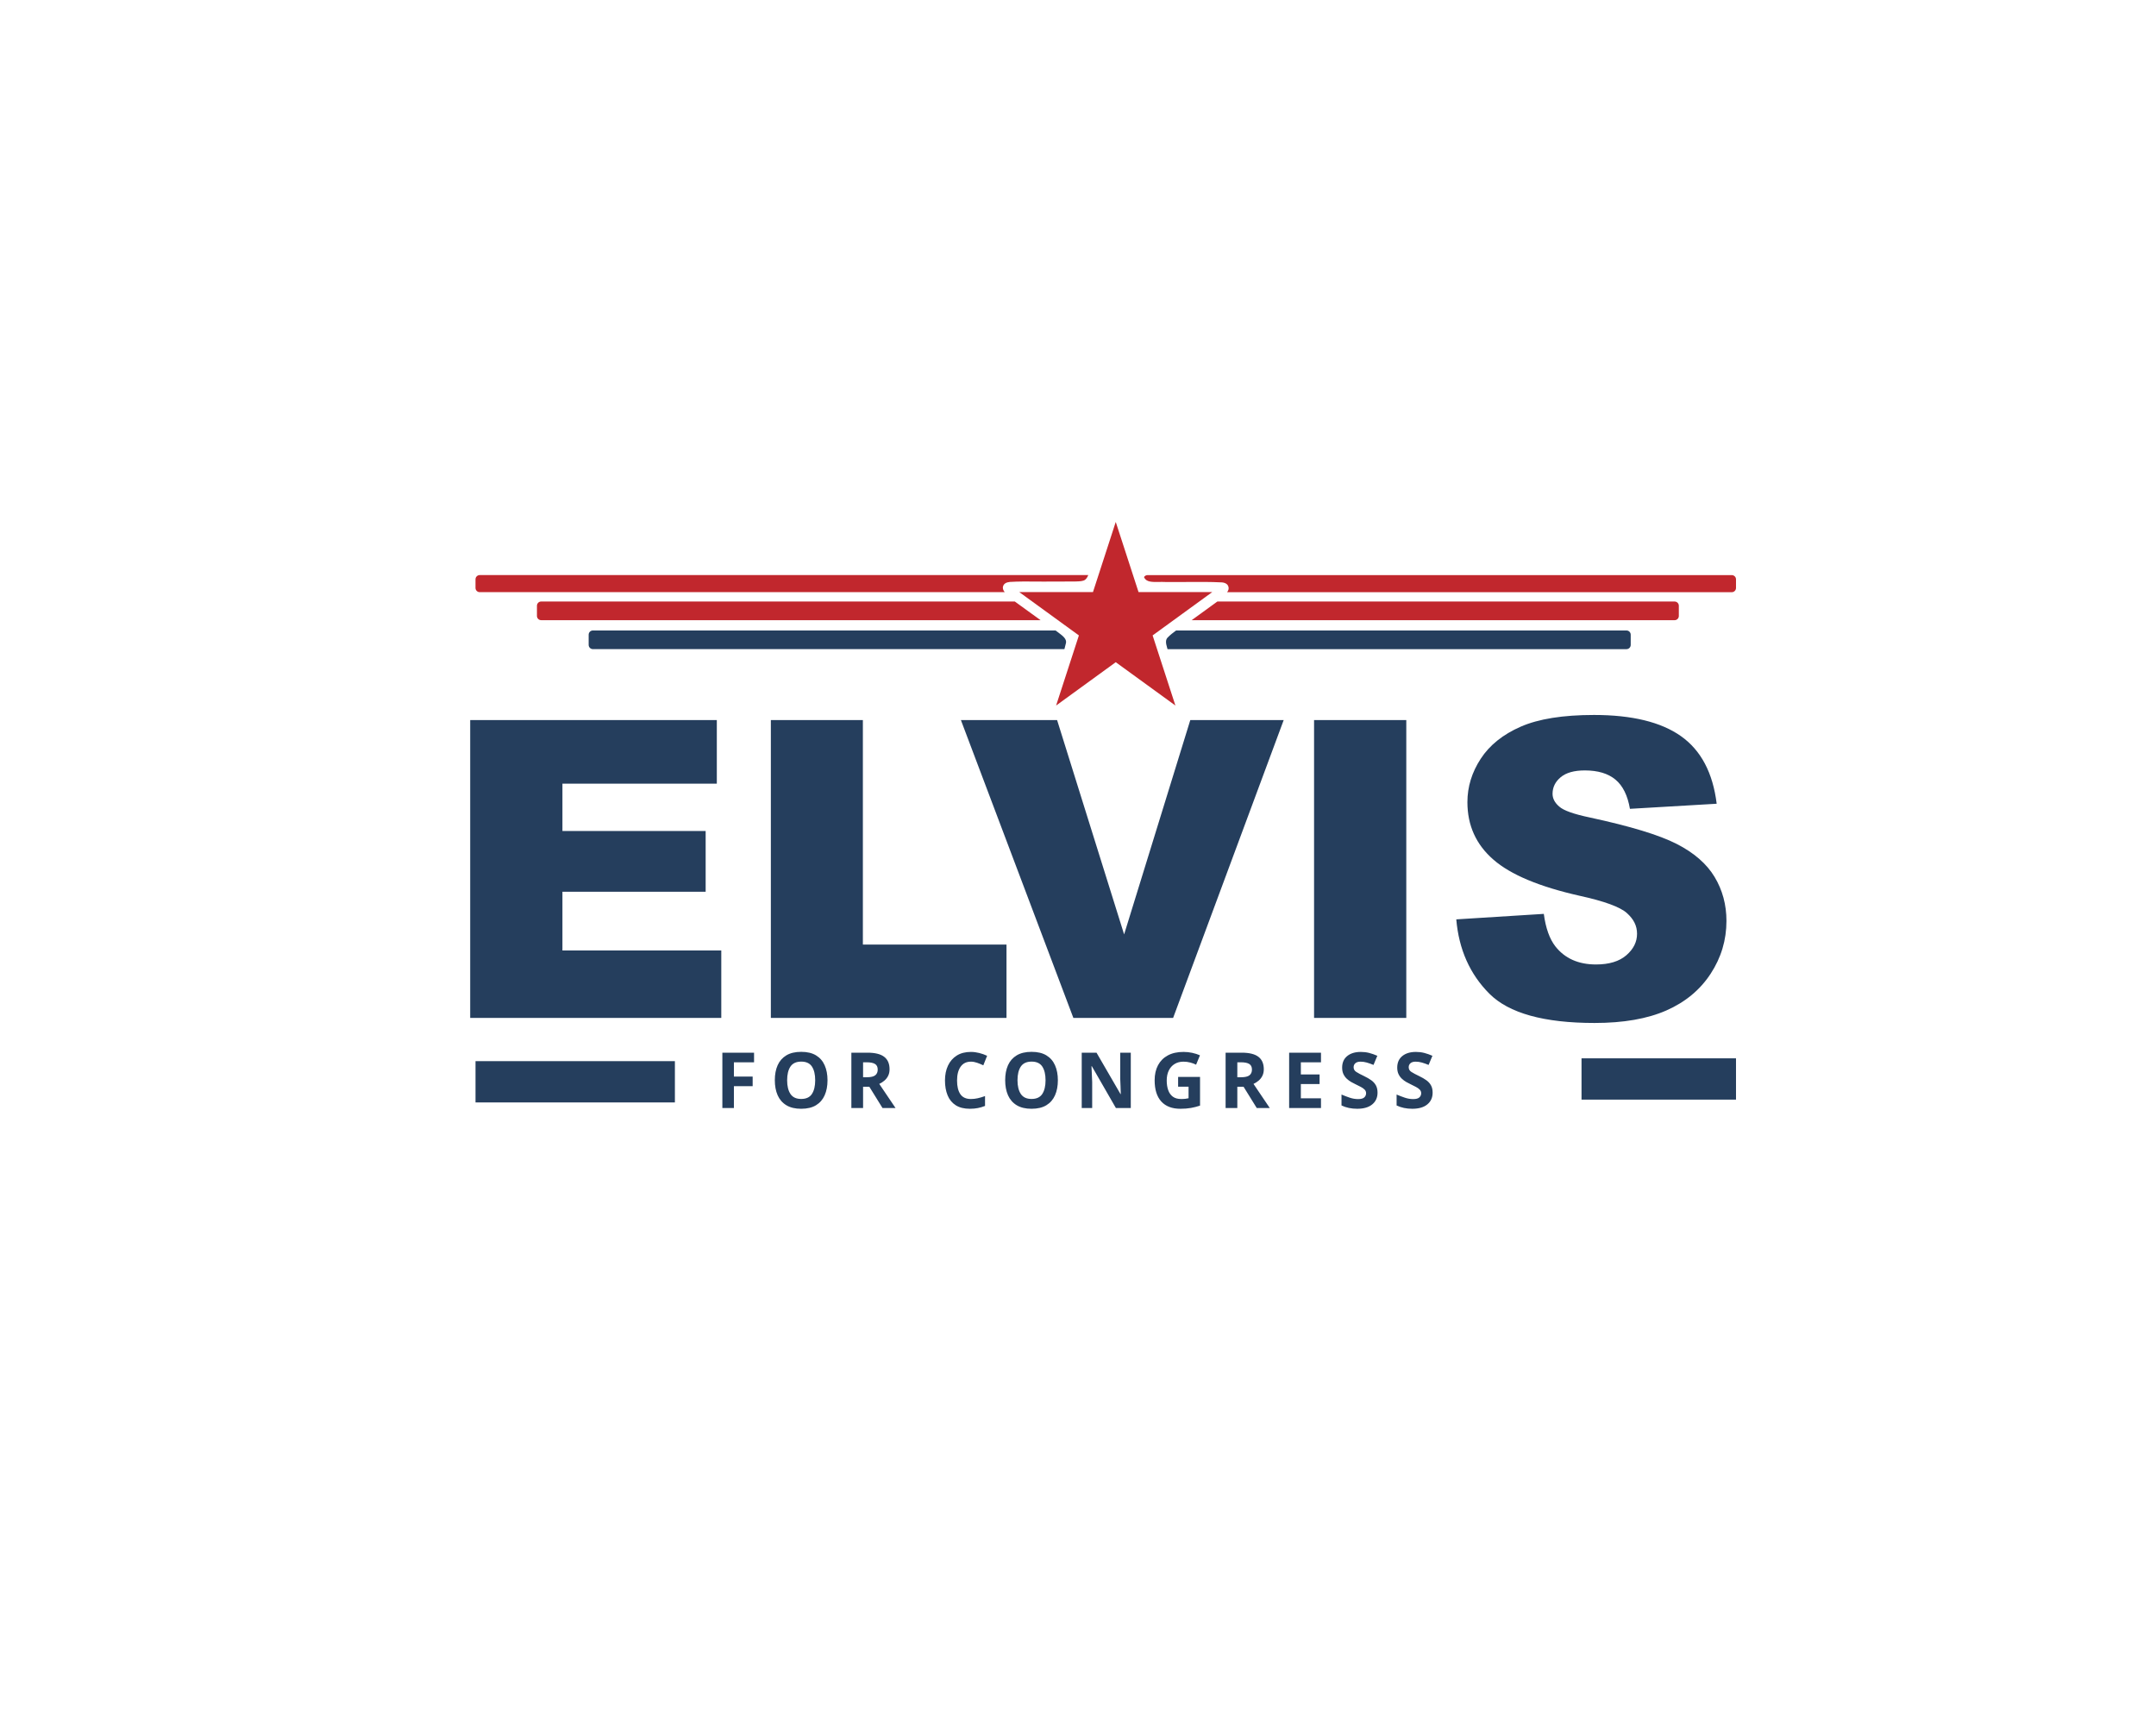
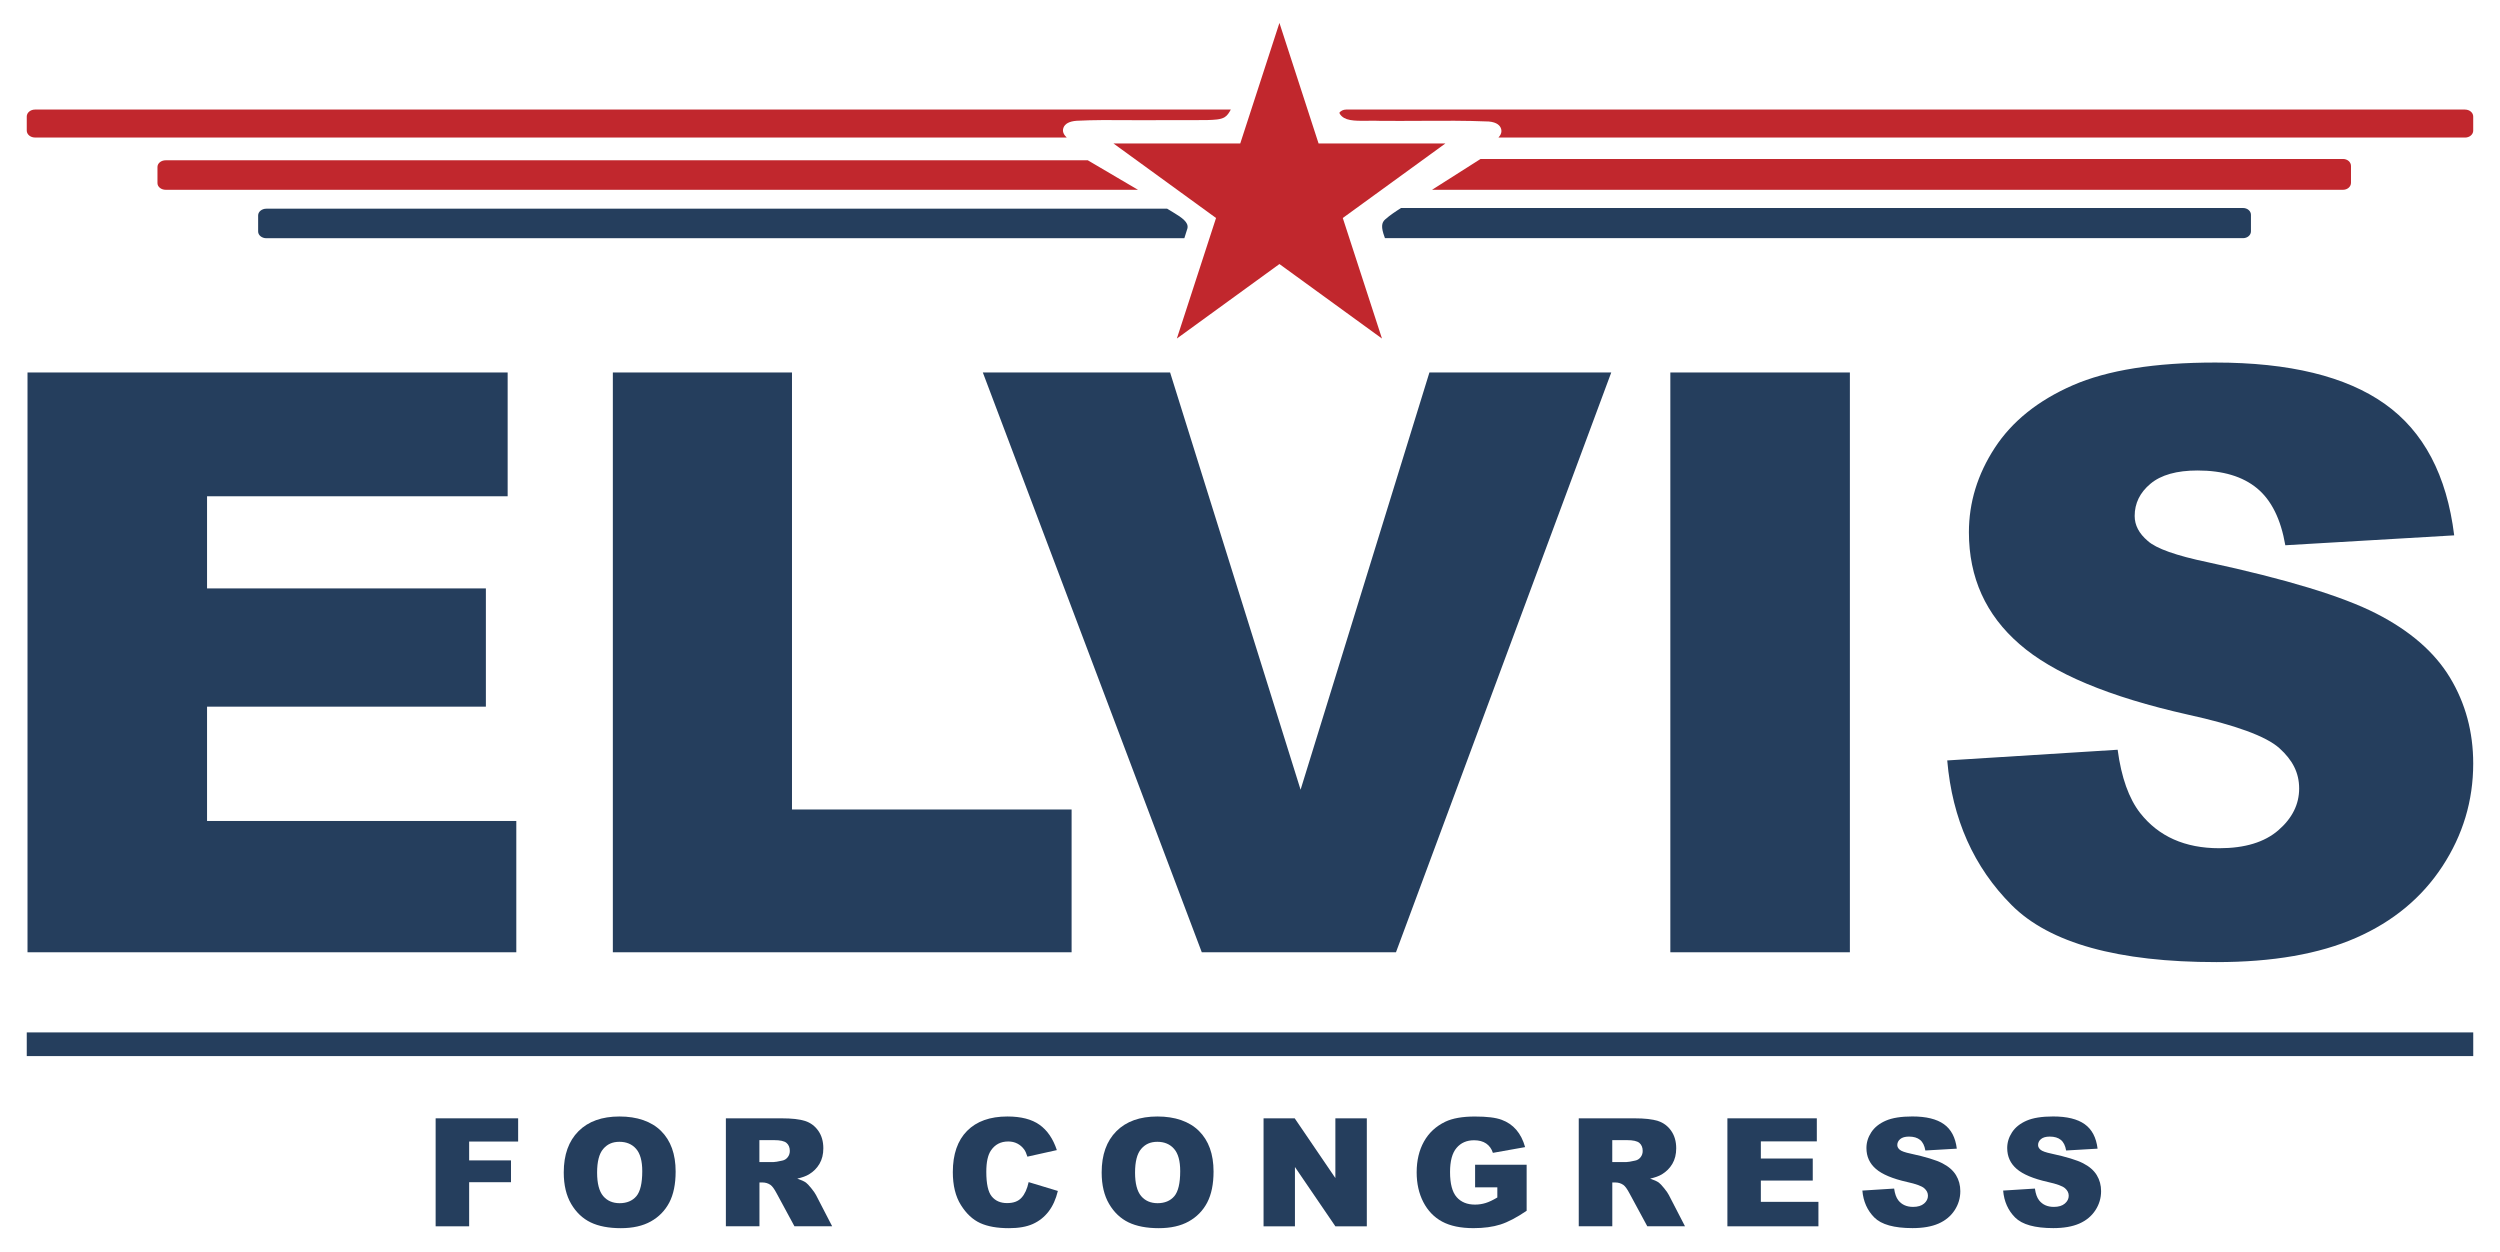
- <svg xmlns="http://www.w3.org/2000/svg" id="Layer_1" version="1.1" viewBox="0 0 1280 1024">
+ <svg xmlns="http://www.w3.org/2000/svg" id="Layer_1" version="1.1" viewBox="0 0 762.39 381.52">
  <defs>
    <style>
      .st0 {
        fill: #c1272d;
      }

      .st1 {
-         font-family: Arial-Black, 'Arial Black';
-         font-size: 46px;
-         font-weight: 800;
-         letter-spacing: .16em;
-       }
- 
-       .st1, .st2 {
        fill: #253e5d;
      }
    </style>
  </defs>
-   <path class="st2" d="M279.15,427.45h146.42v37.75h-91.66v28.1h85.03v36.06h-85.03v34.86h94.31v40.04h-149.07v-176.81Z" />
-   <path class="st2" d="M457.65,427.45h54.63v133.27h85.27v43.54h-139.9v-176.81Z" />
-   <path class="st2" d="M570.48,427.45h57.11l39.79,127.24,39.29-127.24h55.45l-65.65,176.81h-59.22l-66.77-176.81Z" />
-   <path class="st2" d="M780.15,427.45h54.75v176.81h-54.75v-176.81Z" />
-   <path class="st2" d="M864.57,545.76l51.98-3.26c1.12,8.44,3.42,14.88,6.87,19.3,5.63,7.16,13.67,10.73,24.12,10.73,7.8,0,13.81-1.83,18.03-5.49,4.22-3.66,6.33-7.9,6.33-12.72s-2.01-8.68-6.03-12.3-13.35-7.04-27.98-10.25c-23.96-5.39-41.05-12.54-51.26-21.47-10.29-8.92-15.44-20.3-15.44-34.13,0-9.08,2.63-17.67,7.9-25.75,5.27-8.08,13.19-14.43,23.76-19.06,10.57-4.62,25.07-6.94,43.48-6.94,22.59,0,39.82,4.2,51.68,12.6,11.86,8.4,18.92,21.77,21.17,40.1l-51.5,3.02c-1.37-7.96-4.24-13.75-8.62-17.37-4.38-3.62-10.43-5.43-18.15-5.43-6.35,0-11.14,1.35-14.35,4.04-3.22,2.69-4.82,5.97-4.82,9.83,0,2.82,1.33,5.35,3.98,7.6,2.57,2.33,8.68,4.5,18.33,6.51,23.88,5.15,40.99,10.35,51.32,15.62,10.33,5.27,17.85,11.8,22.55,19.6,4.7,7.8,7.06,16.52,7.06,26.17,0,11.34-3.14,21.79-9.41,31.36-6.27,9.57-15.04,16.83-26.29,21.77-11.26,4.95-25.45,7.42-42.57,7.42-30.07,0-50.9-5.79-62.47-17.37s-18.13-26.29-19.66-44.14Z" />
-   <rect class="st2" x="938.94" y="628.25" width="91.71" height="24.51" />
-   <text class="st1" transform="translate(424.72 657.74)">
-     <tspan x="0" y="0">FOR CONGRESS</tspan>
-   </text>
-   <rect class="st2" x="282.31" y="629.92" width="118.37" height="24.51" />
-   <path class="st0" d="M1028.14,341.39h-346.83c-.89,0-1.67.47-2.11,1.16.06.15.12.32.19.47,1.36,2.41,4.22,2.53,8.73,2.44,1.16-.02,2.36-.05,3.48.02,4.19.06,8.55.03,12.76,0,6.96-.05,14.16-.11,21,.24h.11c2.66.27,3.56,1.55,3.85,2.59.34,1.22-.06,2.27-.8,3.23h299.62c1.39,0,2.51-1.12,2.51-2.51v-5.12c0-1.39-1.12-2.51-2.51-2.51Z" />
-   <path class="st2" d="M965.64,374.26h-267.39c-1.79,1.3-3.48,2.61-4.97,4.14-1.28,1.24-1.35,3.03-.28,6.43.05.17.11.35.16.52h272.48c1.38,0,2.5-1.12,2.5-2.5v-6.08c0-1.38-1.12-2.5-2.5-2.5Z" />
-   <path class="st0" d="M612.65,364.44c-3.37-2.43-6.82-4.91-10.16-7.37h-281.2c-1.39,0-2.51,1.13-2.51,2.51v6.06c0,1.39,1.13,2.51,2.51,2.51h296.51c-1.72-1.25-3.45-2.49-5.15-3.72Z" />
-   <path class="st0" d="M595.52,348.04c.43-1.5,1.78-2.37,3.99-2.59,5.26-.32,10.53-.28,15.63-.23,3.07.03,6.25.06,9.33,0,1.63,0,3.23,0,4.82,0,3.03,0,6.17.02,9.2-.04l.5-.02c1.99-.06,4.05-.12,5.25-1.01.77-.56,1.37-1.62,1.86-2.77h-361.29c-1.39,0-2.51,1.12-2.51,2.51v5.12c0,1.39,1.12,2.51,2.51,2.51h311.71c-.86-.99-1.39-2.14-1-3.49Z" />
-   <path class="st0" d="M994.2,357.08h-271.47c-3.45,2.51-7.29,5.3-11.07,8.04l-4.19,3.04h286.73c1.39,0,2.51-1.12,2.51-2.51v-6.06c0-1.39-1.12-2.51-2.51-2.51Z" />
-   <path class="st2" d="M632.88,381.63c.4-2.28-1.65-4-4.59-6.17-.53-.4-1.07-.8-1.61-1.2h-274.68c-1.39,0-2.52,1.13-2.52,2.52v6.04c0,1.39,1.13,2.52,2.52,2.52h279.93c.34-1.25.66-2.49.95-3.72Z" />
-   <polygon class="st0" points="662.41 309.84 675.94 351.47 719.71 351.47 684.3 377.2 697.83 418.82 662.41 393.1 627 418.82 640.53 377.2 605.12 351.47 648.89 351.47 662.41 309.84" />
+   <path class="st1" d="M8.39,113.59h146.42v37.75H63.14v28.1h85.03v36.06H63.14v34.86h94.31v40.04H8.39V113.59Z" />
+   <path class="st1" d="M186.89,113.59h54.63v133.27h85.27v43.54h-139.9V113.59Z" />
+   <path class="st1" d="M299.72,113.59h57.11l39.79,127.24,39.29-127.24h55.45l-65.65,176.81h-59.22l-66.77-176.81Z" />
+   <path class="st1" d="M509.38,113.59h54.75v176.81h-54.75V113.59Z" />
+   <path class="st1" d="M593.81,231.9l51.98-3.26c1.12,8.44,3.42,14.88,6.87,19.3,5.63,7.16,13.67,10.73,24.12,10.73,7.8,0,13.81-1.83,18.03-5.49,4.22-3.66,6.33-7.9,6.33-12.72s-2.01-8.68-6.03-12.3-13.35-7.04-27.98-10.25c-23.96-5.39-41.05-12.54-51.26-21.47-10.29-8.92-15.44-20.3-15.44-34.13,0-9.08,2.63-17.67,7.9-25.75,5.27-8.08,13.19-14.43,23.76-19.06,10.57-4.62,25.07-6.94,43.48-6.94,22.59,0,39.82,4.2,51.68,12.6,11.86,8.4,18.92,21.77,21.17,40.1l-51.5,3.02c-1.37-7.96-4.24-13.75-8.62-17.37-4.38-3.62-10.43-5.43-18.15-5.43-6.35,0-11.14,1.35-14.35,4.04-3.22,2.69-4.82,5.97-4.82,9.83,0,2.82,1.33,5.35,3.98,7.6,2.57,2.33,8.68,4.5,18.33,6.51,23.88,5.15,40.99,10.35,51.32,15.62,10.33,5.27,17.85,11.8,22.55,19.6,4.7,7.8,7.06,16.52,7.06,26.17,0,11.34-3.14,21.79-9.41,31.36-6.27,9.57-15.04,16.83-26.29,21.77-11.26,4.95-25.45,7.42-42.57,7.42-30.07,0-50.9-5.79-62.47-17.37s-18.13-26.29-19.66-44.14Z" />
+   <path class="st1" d="M132.85,341.04h25.16v7.08h-14.94v5.75h12.76v6.65h-12.76v13.45h-10.22v-32.93Z" />
+   <path class="st1" d="M171.92,357.53c0-5.38,1.5-9.56,4.49-12.56,2.99-3,7.17-4.49,12.51-4.49s9.7,1.47,12.67,4.41c2.96,2.94,4.45,7.06,4.45,12.37,0,3.85-.65,7-1.94,9.47-1.3,2.46-3.17,4.38-5.62,5.75-2.45,1.37-5.5,2.06-9.15,2.06s-6.79-.59-9.22-1.77c-2.43-1.18-4.41-3.05-5.92-5.62-1.51-2.56-2.27-5.76-2.27-9.61ZM182.09,357.57c0,3.32.62,5.71,1.85,7.17s2.92,2.18,5.04,2.18,3.88-.71,5.08-2.13c1.2-1.42,1.8-3.98,1.8-7.66,0-3.1-.63-5.36-1.88-6.79-1.25-1.43-2.95-2.14-5.09-2.14s-3.7.73-4.94,2.18c-1.24,1.45-1.86,3.86-1.86,7.21Z" />
+   <path class="st1" d="M221.36,373.97v-32.93h16.96c3.14,0,5.55.27,7.21.81s3,1.54,4.02,3c1.02,1.46,1.53,3.24,1.53,5.33,0,1.83-.39,3.4-1.17,4.73-.78,1.33-1.85,2.4-3.21,3.22-.87.52-2.06.96-3.57,1.3,1.21.41,2.09.81,2.65,1.21.37.27.92.85,1.63,1.73.71.88,1.19,1.57,1.43,2.05l4.93,9.54h-11.5l-5.44-10.06c-.69-1.3-1.3-2.15-1.84-2.54-.73-.51-1.56-.76-2.49-.76h-.9v13.36h-10.22ZM231.58,354.38h4.29c.46,0,1.36-.15,2.7-.45.67-.13,1.22-.48,1.65-1.03s.64-1.19.64-1.91c0-1.06-.34-1.88-1.01-2.45s-1.94-.85-3.8-.85h-4.47v6.69Z" />
+   <path class="st1" d="M313.68,360.49l8.92,2.7c-.6,2.5-1.54,4.59-2.83,6.27-1.29,1.68-2.89,2.94-4.8,3.8s-4.34,1.28-7.29,1.28c-3.58,0-6.5-.52-8.77-1.56-2.27-1.04-4.23-2.87-5.87-5.49-1.65-2.62-2.47-5.97-2.47-10.06,0-5.45,1.45-9.63,4.35-12.56,2.9-2.93,7-4.39,12.3-4.39,4.15,0,7.41.84,9.78,2.52,2.37,1.68,4.14,4.25,5.29,7.73l-8.98,2c-.31-1-.64-1.74-.99-2.2-.57-.78-1.27-1.38-2.09-1.8-.82-.42-1.74-.63-2.76-.63-2.31,0-4.07.93-5.3,2.78-.93,1.38-1.39,3.54-1.39,6.48,0,3.65.55,6.15,1.66,7.5,1.11,1.35,2.67,2.03,4.67,2.03s3.42-.55,4.41-1.64c1-1.09,1.72-2.68,2.17-4.76Z" />
+   <path class="st1" d="M335.96,357.53c0-5.38,1.5-9.56,4.49-12.56,2.99-3,7.17-4.49,12.51-4.49s9.7,1.47,12.67,4.41c2.96,2.94,4.45,7.06,4.45,12.37,0,3.85-.65,7-1.94,9.47-1.29,2.46-3.17,4.38-5.62,5.75-2.45,1.37-5.5,2.06-9.15,2.06s-6.79-.59-9.22-1.77c-2.43-1.18-4.41-3.05-5.92-5.62-1.51-2.56-2.27-5.76-2.27-9.61ZM346.14,357.57c0,3.32.62,5.71,1.85,7.17s2.92,2.18,5.04,2.18,3.88-.71,5.08-2.13c1.2-1.42,1.8-3.98,1.8-7.66,0-3.1-.62-5.36-1.88-6.79-1.25-1.43-2.95-2.14-5.09-2.14s-3.7.73-4.94,2.18c-1.24,1.45-1.86,3.86-1.86,7.21Z" />
+   <path class="st1" d="M385.33,341.04h9.5l12.4,18.22v-18.22h9.59v32.93h-9.59l-12.33-18.08v18.08h-9.57v-32.93Z" />
+   <path class="st1" d="M449.84,362.04v-6.85h15.72v14.04c-3.01,2.05-5.67,3.45-7.99,4.19-2.31.74-5.06,1.11-8.23,1.11-3.91,0-7.09-.67-9.56-2-2.46-1.33-4.37-3.32-5.73-5.95-1.36-2.64-2.03-5.66-2.03-9.07,0-3.59.74-6.72,2.22-9.38,1.48-2.66,3.65-4.67,6.51-6.05,2.23-1.06,5.23-1.59,9.01-1.59s6.36.33,8.16.99c1.8.66,3.3,1.68,4.49,3.07,1.19,1.39,2.09,3.14,2.68,5.27l-9.82,1.75c-.4-1.24-1.09-2.19-2.05-2.85-.97-.66-2.2-.99-3.7-.99-2.23,0-4.01.77-5.33,2.33-1.33,1.55-1.99,4-1.99,7.36,0,3.56.67,6.11,2.01,7.64,1.34,1.53,3.21,2.29,5.6,2.29,1.14,0,2.22-.17,3.26-.49s2.22-.89,3.55-1.68v-3.1h-6.81Z" />
+   <path class="st1" d="M481.45,373.97v-32.93h16.96c3.14,0,5.55.27,7.21.81s3,1.54,4.02,3c1.02,1.46,1.53,3.24,1.53,5.33,0,1.83-.39,3.4-1.17,4.73-.78,1.33-1.85,2.4-3.21,3.22-.87.52-2.06.96-3.57,1.3,1.21.41,2.09.81,2.65,1.21.37.27.92.85,1.63,1.73.71.88,1.19,1.57,1.42,2.05l4.93,9.54h-11.5l-5.44-10.06c-.69-1.3-1.3-2.15-1.84-2.54-.73-.51-1.56-.76-2.49-.76h-.9v13.36h-10.22ZM491.67,354.38h4.29c.46,0,1.36-.15,2.7-.45.67-.13,1.22-.48,1.65-1.03.43-.55.64-1.19.64-1.91,0-1.06-.34-1.88-1.01-2.45s-1.94-.85-3.8-.85h-4.47v6.69Z" />
+   <path class="st1" d="M526.78,341.04h27.27v7.03h-17.07v5.23h15.83v6.72h-15.83v6.49h17.56v7.46h-27.76v-32.93Z" />
+   <path class="st1" d="M567.95,363.07l9.68-.61c.21,1.57.64,2.77,1.28,3.59,1.05,1.33,2.55,2,4.49,2,1.45,0,2.57-.34,3.36-1.02.79-.68,1.18-1.47,1.18-2.37s-.37-1.62-1.12-2.29-2.49-1.31-5.21-1.91c-4.46-1-7.64-2.34-9.55-4-1.92-1.66-2.88-3.78-2.88-6.36,0-1.69.49-3.29,1.47-4.79.98-1.51,2.46-2.69,4.43-3.55,1.97-.86,4.67-1.29,8.1-1.29,4.21,0,7.42.78,9.62,2.35,2.21,1.57,3.52,4.05,3.94,7.47l-9.59.56c-.25-1.48-.79-2.56-1.61-3.23-.82-.67-1.94-1.01-3.38-1.01-1.18,0-2.07.25-2.67.75-.6.5-.9,1.11-.9,1.83,0,.52.25,1,.74,1.42.48.43,1.62.84,3.41,1.21,4.45.96,7.63,1.93,9.56,2.91,1.92.98,3.32,2.2,4.2,3.65.88,1.45,1.31,3.08,1.31,4.87,0,2.11-.58,4.06-1.75,5.84s-2.8,3.13-4.9,4.05c-2.1.92-4.74,1.38-7.93,1.38-5.6,0-9.48-1.08-11.63-3.23s-3.38-4.9-3.66-8.22Z" />
+   <path class="st1" d="M610.88,363.07l9.68-.61c.21,1.57.64,2.77,1.28,3.59,1.05,1.33,2.55,2,4.49,2,1.45,0,2.57-.34,3.36-1.02.79-.68,1.18-1.47,1.18-2.37s-.37-1.62-1.12-2.29-2.49-1.31-5.21-1.91c-4.46-1-7.64-2.34-9.55-4-1.92-1.66-2.88-3.78-2.88-6.36,0-1.69.49-3.29,1.47-4.79.98-1.51,2.46-2.69,4.43-3.55,1.97-.86,4.67-1.29,8.1-1.29,4.21,0,7.42.78,9.62,2.35,2.21,1.57,3.52,4.05,3.94,7.47l-9.59.56c-.25-1.48-.79-2.56-1.61-3.23-.82-.67-1.94-1.01-3.38-1.01-1.18,0-2.07.25-2.67.75-.6.5-.9,1.11-.9,1.83,0,.52.25,1,.74,1.42.48.43,1.62.84,3.41,1.21,4.45.96,7.63,1.93,9.56,2.91,1.92.98,3.32,2.2,4.2,3.65.88,1.45,1.31,3.08,1.31,4.87,0,2.11-.58,4.06-1.75,5.84s-2.8,3.13-4.9,4.05c-2.1.92-4.74,1.38-7.93,1.38-5.6,0-9.48-1.08-11.63-3.23s-3.38-4.9-3.66-8.22Z" />
+   <path class="st0" d="M751.76,33.41h-341.24c-.88,0-1.64.39-2.08.98.06.13.12.27.18.39,1.34,2.03,4.15,2.13,8.59,2.05,1.14-.02,2.32-.04,3.43.02,4.12.05,8.41.02,12.56,0,6.85-.04,13.93-.09,20.66.2h.11c2.62.22,3.5,1.31,3.78,2.18.33,1.02-.06,1.91-.79,2.72h294.79c1.36,0,2.47-.95,2.47-2.11v-4.31c0-1.17-1.11-2.11-2.47-2.11Z" />
+   <path class="st1" d="M684.04,63.44h-256.79c-1.72,1.08-3.34,2.17-4.78,3.43-1.23,1.03-1.3,2.51-.27,5.33.05.14.1.29.15.43h261.68c1.33,0,2.41-.93,2.41-2.08v-5.04c0-1.15-1.08-2.08-2.41-2.08Z" />
+   <path class="st0" d="M341.89,54.86c-3.37-1.97-6.82-3.99-10.16-5.98H50.53c-1.39,0-2.51.91-2.51,2.04v4.92c0,1.13,1.13,2.04,2.51,2.04h296.51c-1.72-1.01-3.45-2.02-5.15-3.02Z" />
+   <path class="st0" d="M324.29,39c.44-1.26,1.79-2,4.03-2.17,5.31-.27,10.63-.23,15.78-.19,3.1.02,6.31.05,9.42,0,1.65,0,3.26,0,4.87,0,3.06,0,6.22.02,9.28-.03h.5c2.01-.06,4.08-.11,5.29-.87.78-.47,1.38-1.36,1.88-2.33H10.69c-1.4,0-2.53.95-2.53,2.11v4.31c0,1.17,1.13,2.11,2.53,2.11h314.61c-.87-.83-1.41-1.8-1.01-2.94Z" />
+   <path class="st0" d="M714.52,48.48h-263.02c-3.34,2.13-7.06,4.49-10.73,6.82l-4.06,2.58h277.81c1.34,0,2.43-.95,2.43-2.13v-5.14c0-1.18-1.09-2.13-2.43-2.13Z" />
+   <path class="st1" d="M362.12,69.62c.4-1.85-1.65-3.24-4.59-5.01-.53-.32-1.07-.65-1.61-.97H81.24c-1.39,0-2.52.92-2.52,2.05v4.91c0,1.13,1.13,2.05,2.52,2.05h279.93c.34-1.01.66-2.02.95-3.02Z" />
+   <polygon class="st0" points="390.17 6.99 402.11 43.76 440.77 43.76 409.49 66.48 421.44 103.24 390.17 80.52 358.89 103.24 370.84 66.48 339.57 43.76 378.22 43.76 390.17 6.99" />
+   <rect class="st1" x="8.16" y="314.84" width="746.07" height="7.22" />
</svg>
